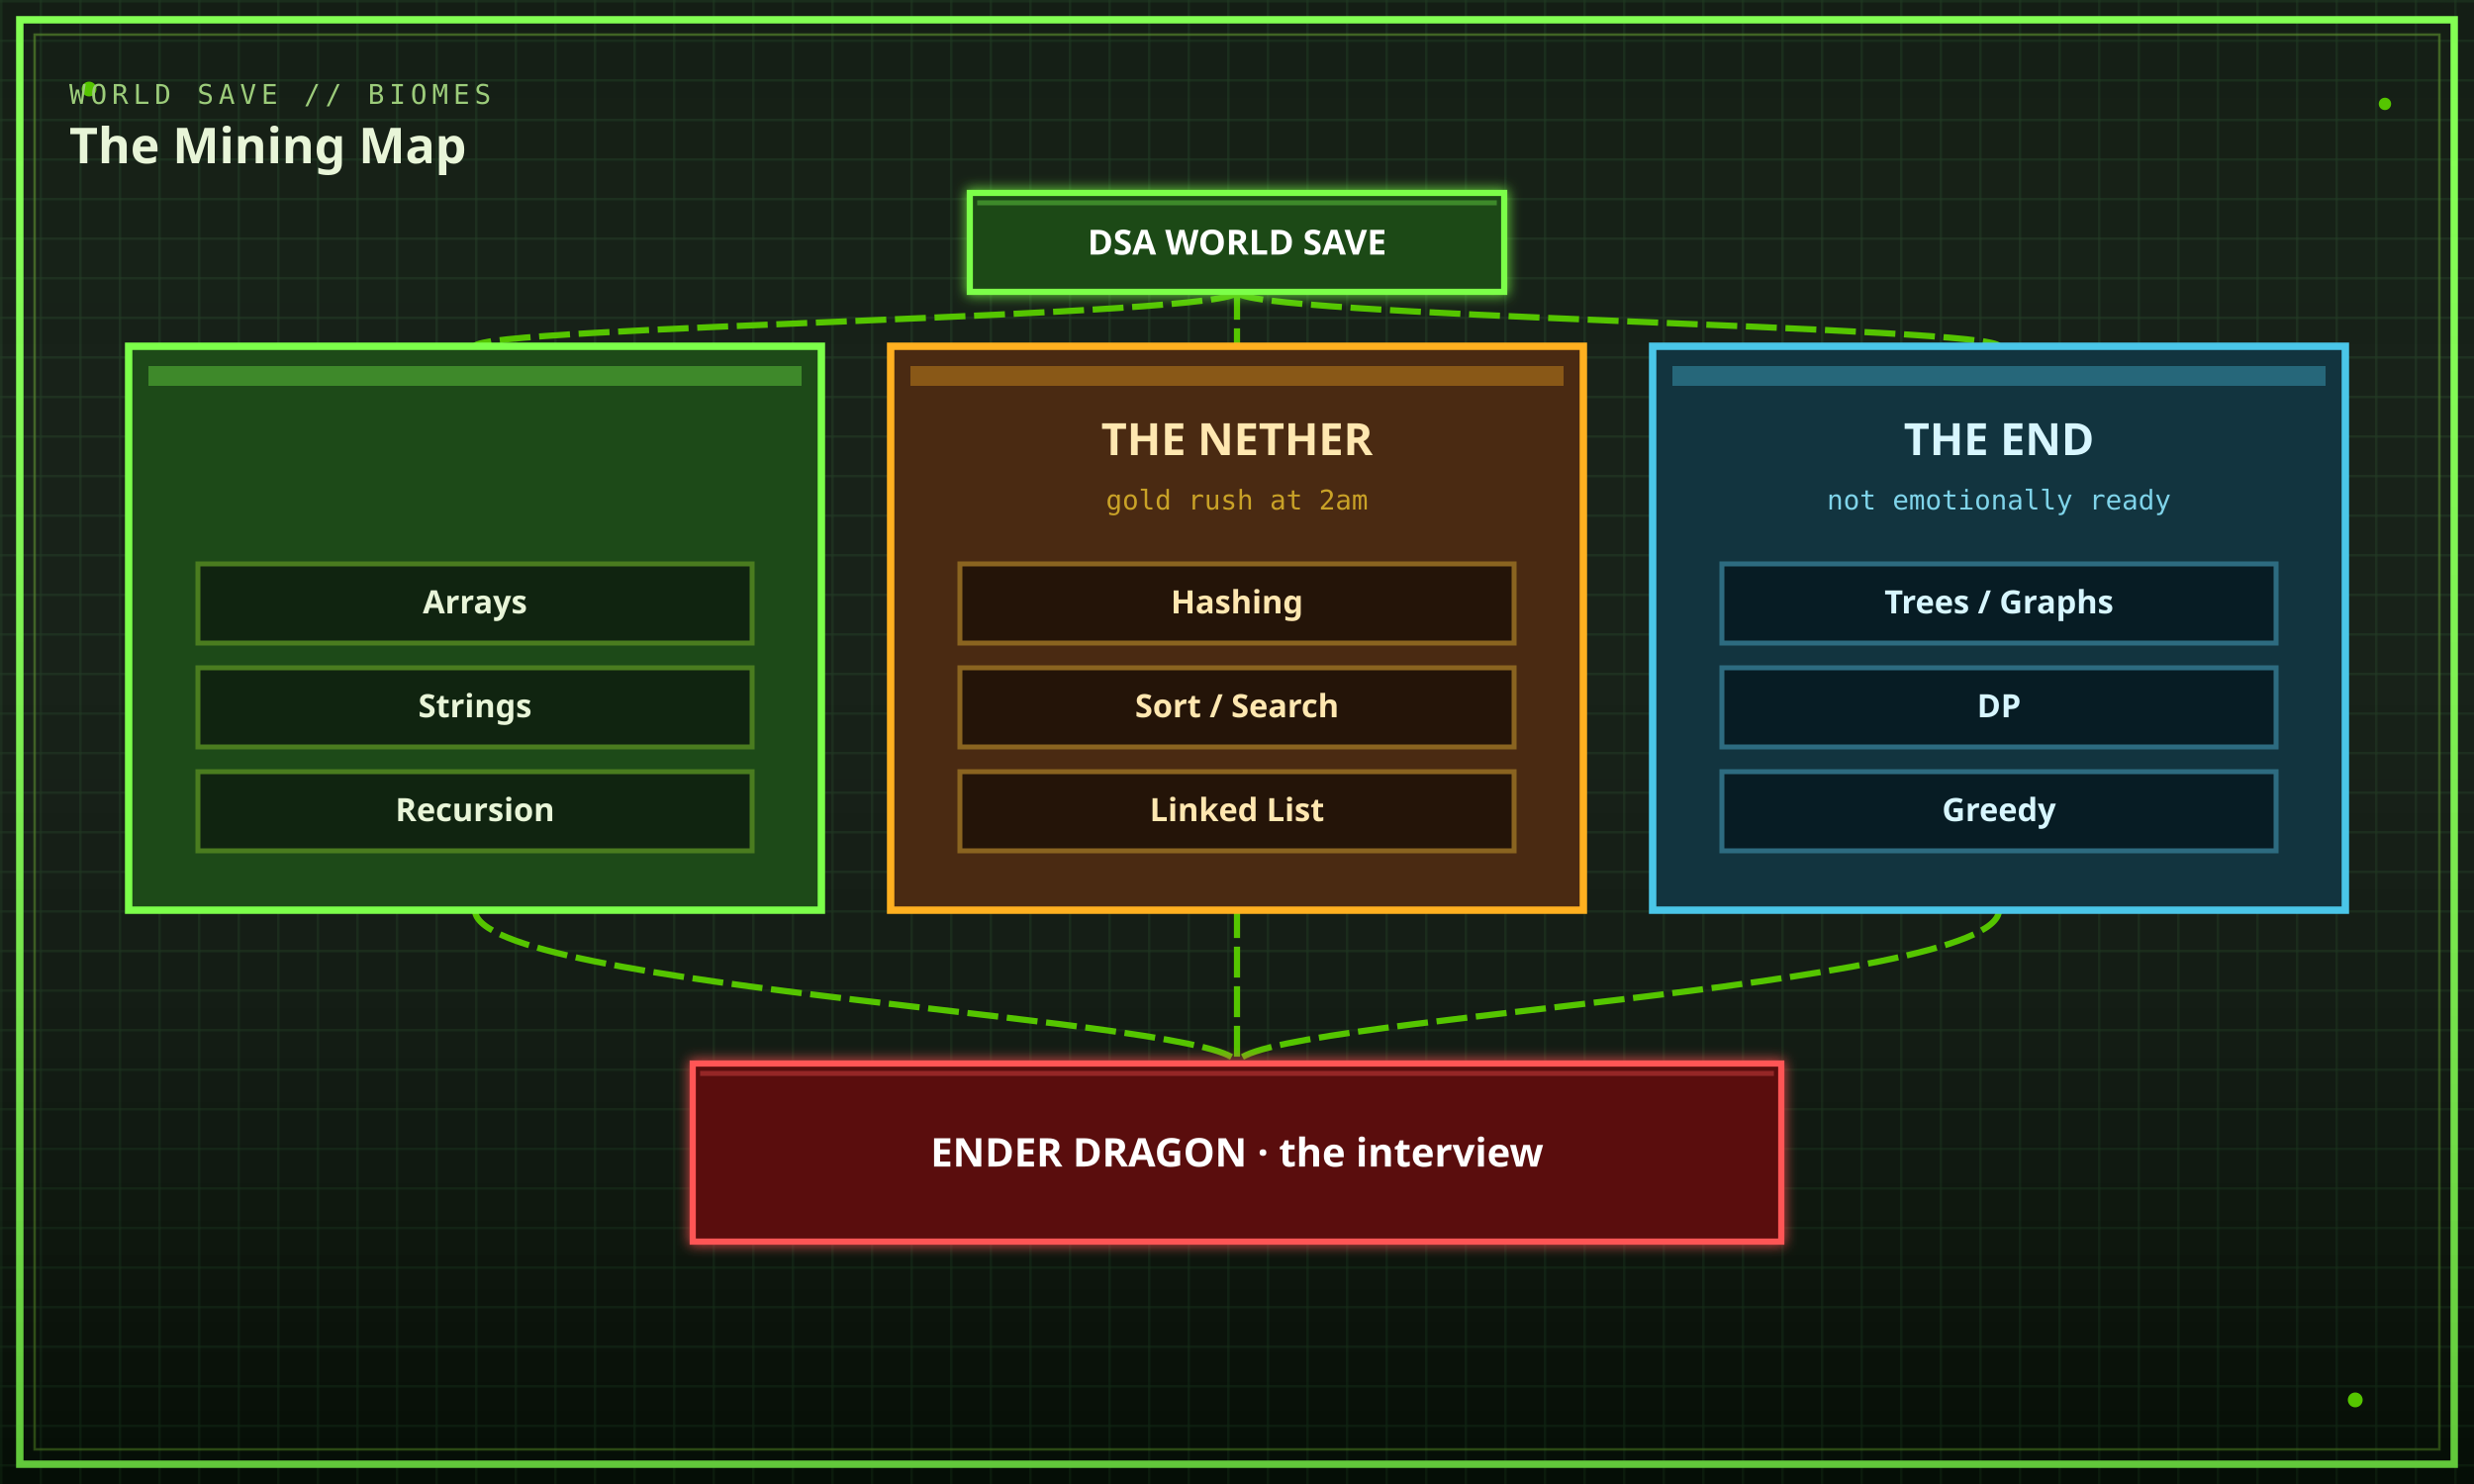
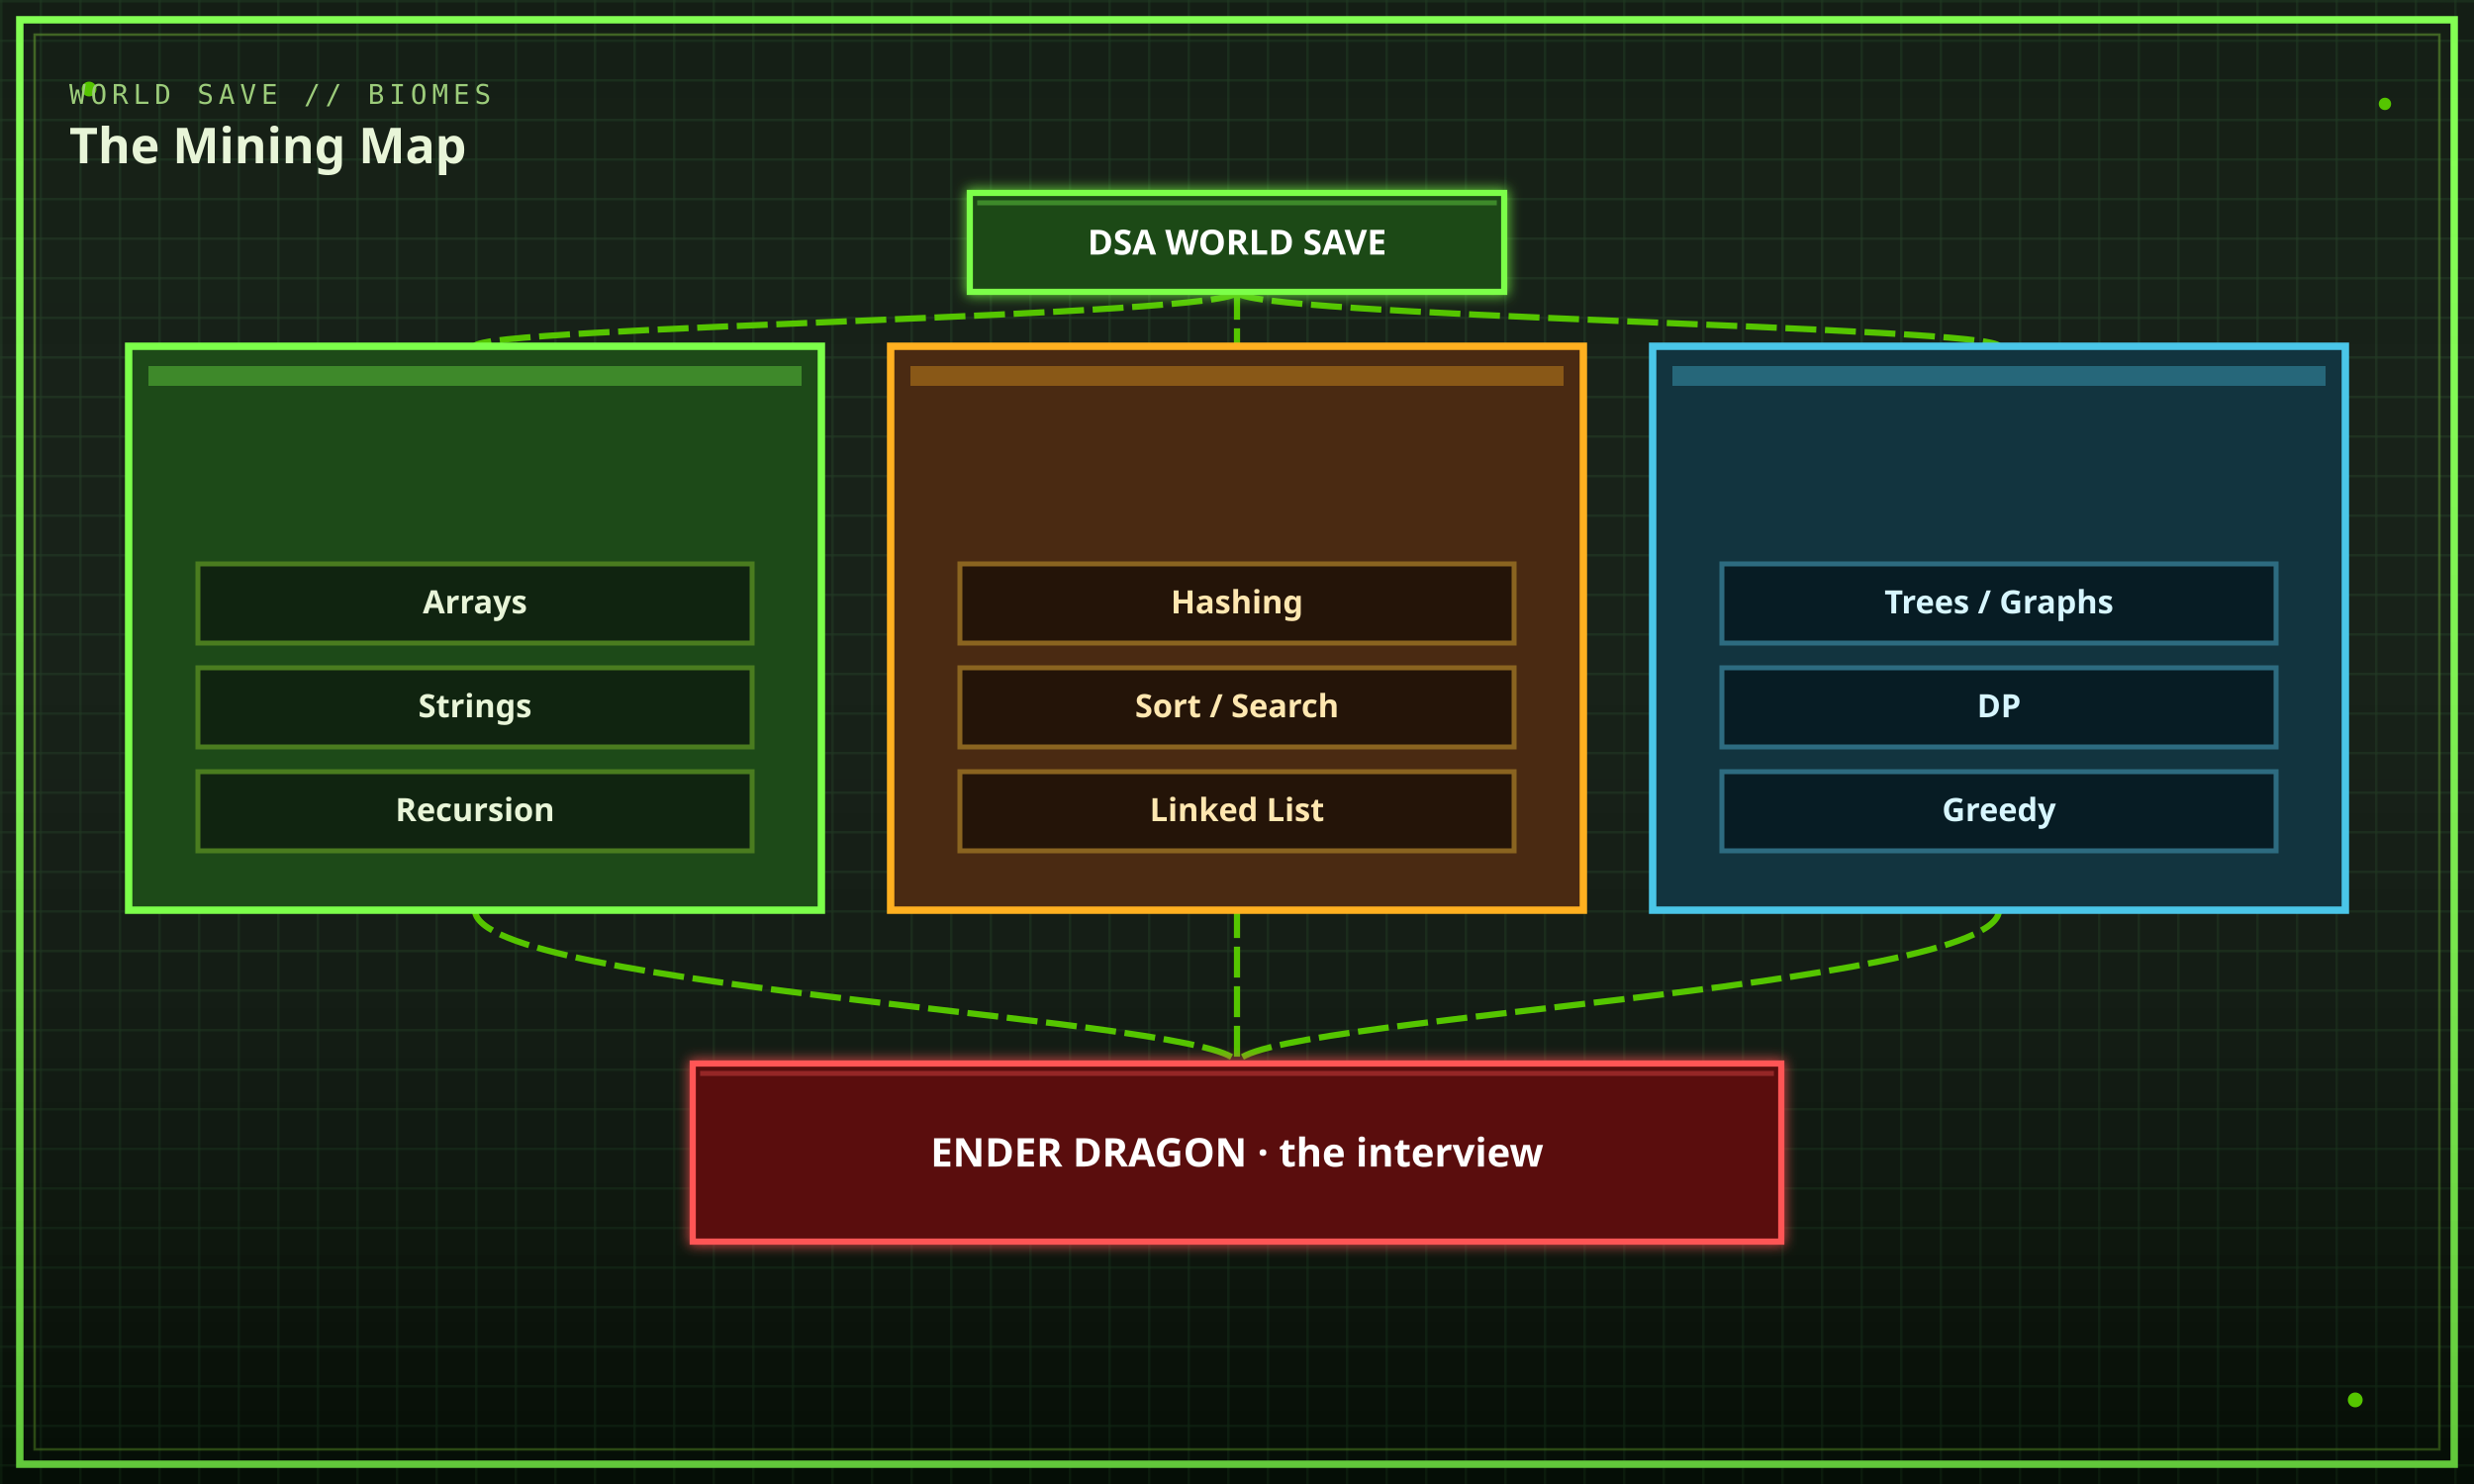
<svg xmlns="http://www.w3.org/2000/svg" viewBox="0 0 1000 600" width="1000" height="600" role="img" aria-label="The Mining Map">
  <defs>
    <pattern id="grid-world" width="16" height="16" patternUnits="userSpaceOnUse">
      <rect width="16" height="16" fill="#071208" />
      <rect width="16" height="1" fill="#143016" opacity="0.55" />
      <rect width="1" height="16" fill="#143016" opacity="0.55" />
    </pattern>
    <filter id="glow-world" x="-40%" y="-40%" width="180%" height="180%">
      <feGaussianBlur stdDeviation="2.6" result="b" />
      <feMerge>
        <feMergeNode in="b" />
        <feMergeNode in="SourceGraphic" />
      </feMerge>
    </filter>
    <linearGradient id="scan-world" x1="0" y1="0" x2="0" y2="1">
      <stop offset="0%" stop-color="#ffffff" stop-opacity="0.05" />
      <stop offset="100%" stop-color="#000000" stop-opacity="0.22" />
    </linearGradient>
    <style>
      .edge-world {
        fill: none;
        stroke: #55C500;
        stroke-width: 2.5;
        stroke-linecap: square;
        stroke-dasharray: 10 6;
        animation: march-world 1.1s linear infinite;
      }
      .pulse-world {
        animation: pulse-world 2.6s ease-in-out infinite;
      }
      .twinkle-world {
        animation: twinkle-world 2.2s ease-in-out infinite;
      }
      @keyframes march-world {
        to { stroke-dashoffset: -16; }
      }
      @keyframes pulse-world {
        0%, 100% { filter: url(#glow-world); }
        50% { filter: none; }
      }
      @keyframes twinkle-world {
        0%, 100% { opacity: 0.25; }
        50% { opacity: 0.95; }
      }
    </style>
  </defs>
  <rect width="100%" height="100%" fill="url(#grid-world)" />
  <rect x="8" y="8" width="984" height="584" fill="none" stroke="#7CFF4A" stroke-width="3" />
  <rect x="14" y="14" width="972" height="572" fill="none" stroke="#4A7C1F" stroke-width="1" opacity="0.7" />
  <rect width="100%" height="100%" fill="url(#scan-world)" />
  <circle class="twinkle-world" cx="36" cy="36" r="3" fill="#55C500" />
  <circle class="twinkle-world" cx="964" cy="42" r="2.5" fill="#55C500" style="animation-delay:0.6s" />
  <circle class="twinkle-world" cx="952" cy="566" r="3" fill="#55C500" style="animation-delay:1.1s" />
  <text x="28" y="42" fill="#9CCC7A" font-family="ui-monospace, Cascadia Code, Consolas, monospace" font-size="11" letter-spacing="2">WORLD SAVE // BIOMES</text>
  <text x="28" y="66" fill="#E8F5D8" font-family="Segoe UI, Tahoma, sans-serif" font-size="20" font-weight="700">The Mining Map</text>
  <path class="edge-world" d="M500,118 C500,128 192,132 192,140" />
  <path class="edge-world" d="M192,368 C192,400 500,412 500,430" />
  <path class="edge-world" d="M500,118 C500,128 500,132 500,140" />
  <path class="edge-world" d="M500,368 C500,400 500,412 500,430" />
  <path class="edge-world" d="M500,118 C500,128 808,132 808,140" />
  <path class="edge-world" d="M808,368 C808,400 500,412 500,430" />
  <g class="node-world" style="animation-delay:0.12s">
    <rect x="52" y="140" width="280" height="228" fill="#1d4a18" stroke="#7CFF4A" stroke-width="3" />
    <rect x="60" y="148" width="264" height="8" fill="#7CFF4A" opacity="0.35" />
    <text x="192" y="184" text-anchor="middle" fill="#E8F5D8" font-size="18" font-weight="700" font-family="Segoe UI, Tahoma, sans-serif" />
    <text x="192" y="206" text-anchor="middle" fill="#9CCC7A" font-size="11" font-family="ui-monospace, Consolas, monospace" />
    <rect x="80" y="228" width="224" height="32" fill="#102410" stroke="#4A7C1F" stroke-width="2" />
    <text x="192" y="248" text-anchor="middle" fill="#E8F5D8" font-size="13" font-weight="700" font-family="Segoe UI, Tahoma, sans-serif">Arrays</text>
    <rect x="80" y="270" width="224" height="32" fill="#102410" stroke="#4A7C1F" stroke-width="2" />
    <text x="192" y="290" text-anchor="middle" fill="#E8F5D8" font-size="13" font-weight="700" font-family="Segoe UI, Tahoma, sans-serif">Strings</text>
    <rect x="80" y="312" width="224" height="32" fill="#102410" stroke="#4A7C1F" stroke-width="2" />
    <text x="192" y="332" text-anchor="middle" fill="#E8F5D8" font-size="13" font-weight="700" font-family="Segoe UI, Tahoma, sans-serif">Recursion</text>
  </g>
  <g class="node-world" style="animation-delay:0.22s">
    <rect x="360" y="140" width="280" height="228" fill="#4a2a12" stroke="#FFB020" stroke-width="3" />
    <rect x="368" y="148" width="264" height="8" fill="#FFB020" opacity="0.35" />
-     <text x="500" y="184" text-anchor="middle" fill="#FFE7B0" font-size="18" font-weight="700" font-family="Segoe UI, Tahoma, sans-serif">THE NETHER</text>
-     <text x="500" y="206" text-anchor="middle" fill="#C9A227" font-size="11" font-family="ui-monospace, Consolas, monospace">gold rush at 2am</text>
+     <text x="500" y="184" text-anchor="middle" fill="#FFE7B0" font-size="18" font-weight="700" font-family="Segoe UI, Tahoma, sans-serif" />
+     <text x="500" y="206" text-anchor="middle" fill="#C9A227" font-size="11" font-family="ui-monospace, Consolas, monospace" />
    <rect x="388" y="228" width="224" height="32" fill="#241408" stroke="#8A6420" stroke-width="2" />
    <text x="500" y="248" text-anchor="middle" fill="#FFE7B0" font-size="13" font-weight="700" font-family="Segoe UI, Tahoma, sans-serif">Hashing</text>
    <rect x="388" y="270" width="224" height="32" fill="#241408" stroke="#8A6420" stroke-width="2" />
    <text x="500" y="290" text-anchor="middle" fill="#FFE7B0" font-size="13" font-weight="700" font-family="Segoe UI, Tahoma, sans-serif">Sort / Search</text>
    <rect x="388" y="312" width="224" height="32" fill="#241408" stroke="#8A6420" stroke-width="2" />
    <text x="500" y="332" text-anchor="middle" fill="#FFE7B0" font-size="13" font-weight="700" font-family="Segoe UI, Tahoma, sans-serif">Linked List</text>
  </g>
  <g class="node-world" style="animation-delay:0.32s">
    <rect x="668" y="140" width="280" height="228" fill="#12343f" stroke="#4AC6E8" stroke-width="3" />
    <rect x="676" y="148" width="264" height="8" fill="#4AC6E8" opacity="0.35" />
-     <text x="808" y="184" text-anchor="middle" fill="#D7F6FF" font-size="18" font-weight="700" font-family="Segoe UI, Tahoma, sans-serif">THE END</text>
-     <text x="808" y="206" text-anchor="middle" fill="#7FD4EA" font-size="11" font-family="ui-monospace, Consolas, monospace">not emotionally ready</text>
+     <text x="808" y="184" text-anchor="middle" fill="#D7F6FF" font-size="18" font-weight="700" font-family="Segoe UI, Tahoma, sans-serif" />
+     <text x="808" y="206" text-anchor="middle" fill="#7FD4EA" font-size="11" font-family="ui-monospace, Consolas, monospace" />
    <rect x="696" y="228" width="224" height="32" fill="#071c24" stroke="#2D6B80" stroke-width="2" />
    <text x="808" y="248" text-anchor="middle" fill="#D7F6FF" font-size="13" font-weight="700" font-family="Segoe UI, Tahoma, sans-serif">Trees / Graphs</text>
    <rect x="696" y="270" width="224" height="32" fill="#071c24" stroke="#2D6B80" stroke-width="2" />
    <text x="808" y="290" text-anchor="middle" fill="#D7F6FF" font-size="13" font-weight="700" font-family="Segoe UI, Tahoma, sans-serif">DP</text>
    <rect x="696" y="312" width="224" height="32" fill="#071c24" stroke="#2D6B80" stroke-width="2" />
    <text x="808" y="332" text-anchor="middle" fill="#D7F6FF" font-size="13" font-weight="700" font-family="Segoe UI, Tahoma, sans-serif">Greedy</text>
  </g>
  <g class="pulse-world" style="animation-delay:0.02s" filter="url(#glow-world)">
    <rect x="392" y="78" width="216" height="40" fill="#1d4a18" stroke="#7CFF4A" stroke-width="2.5" />
    <rect x="395" y="81" width="210" height="2" fill="#7CFF4A" opacity="0.35" />
    <text x="500.0" y="98.0" text-anchor="middle" dominant-baseline="middle" fill="white" font-family="Segoe UI, Tahoma, sans-serif" font-size="14" font-weight="700">DSA WORLD SAVE</text>
  </g>
  <g class="pulse-world" style="animation-delay:0.5s" filter="url(#glow-world)">
    <rect x="280" y="430" width="440" height="72" fill="#5a1010" stroke="#FF5555" stroke-width="2.5" />
    <rect x="283" y="433" width="434" height="2" fill="#FF5555" opacity="0.35" />
    <text x="500.0" y="466.0" text-anchor="middle" dominant-baseline="middle" fill="white" font-family="Segoe UI, Tahoma, sans-serif" font-size="16" font-weight="700">ENDER DRAGON  ·  the interview</text>
  </g>
</svg>
